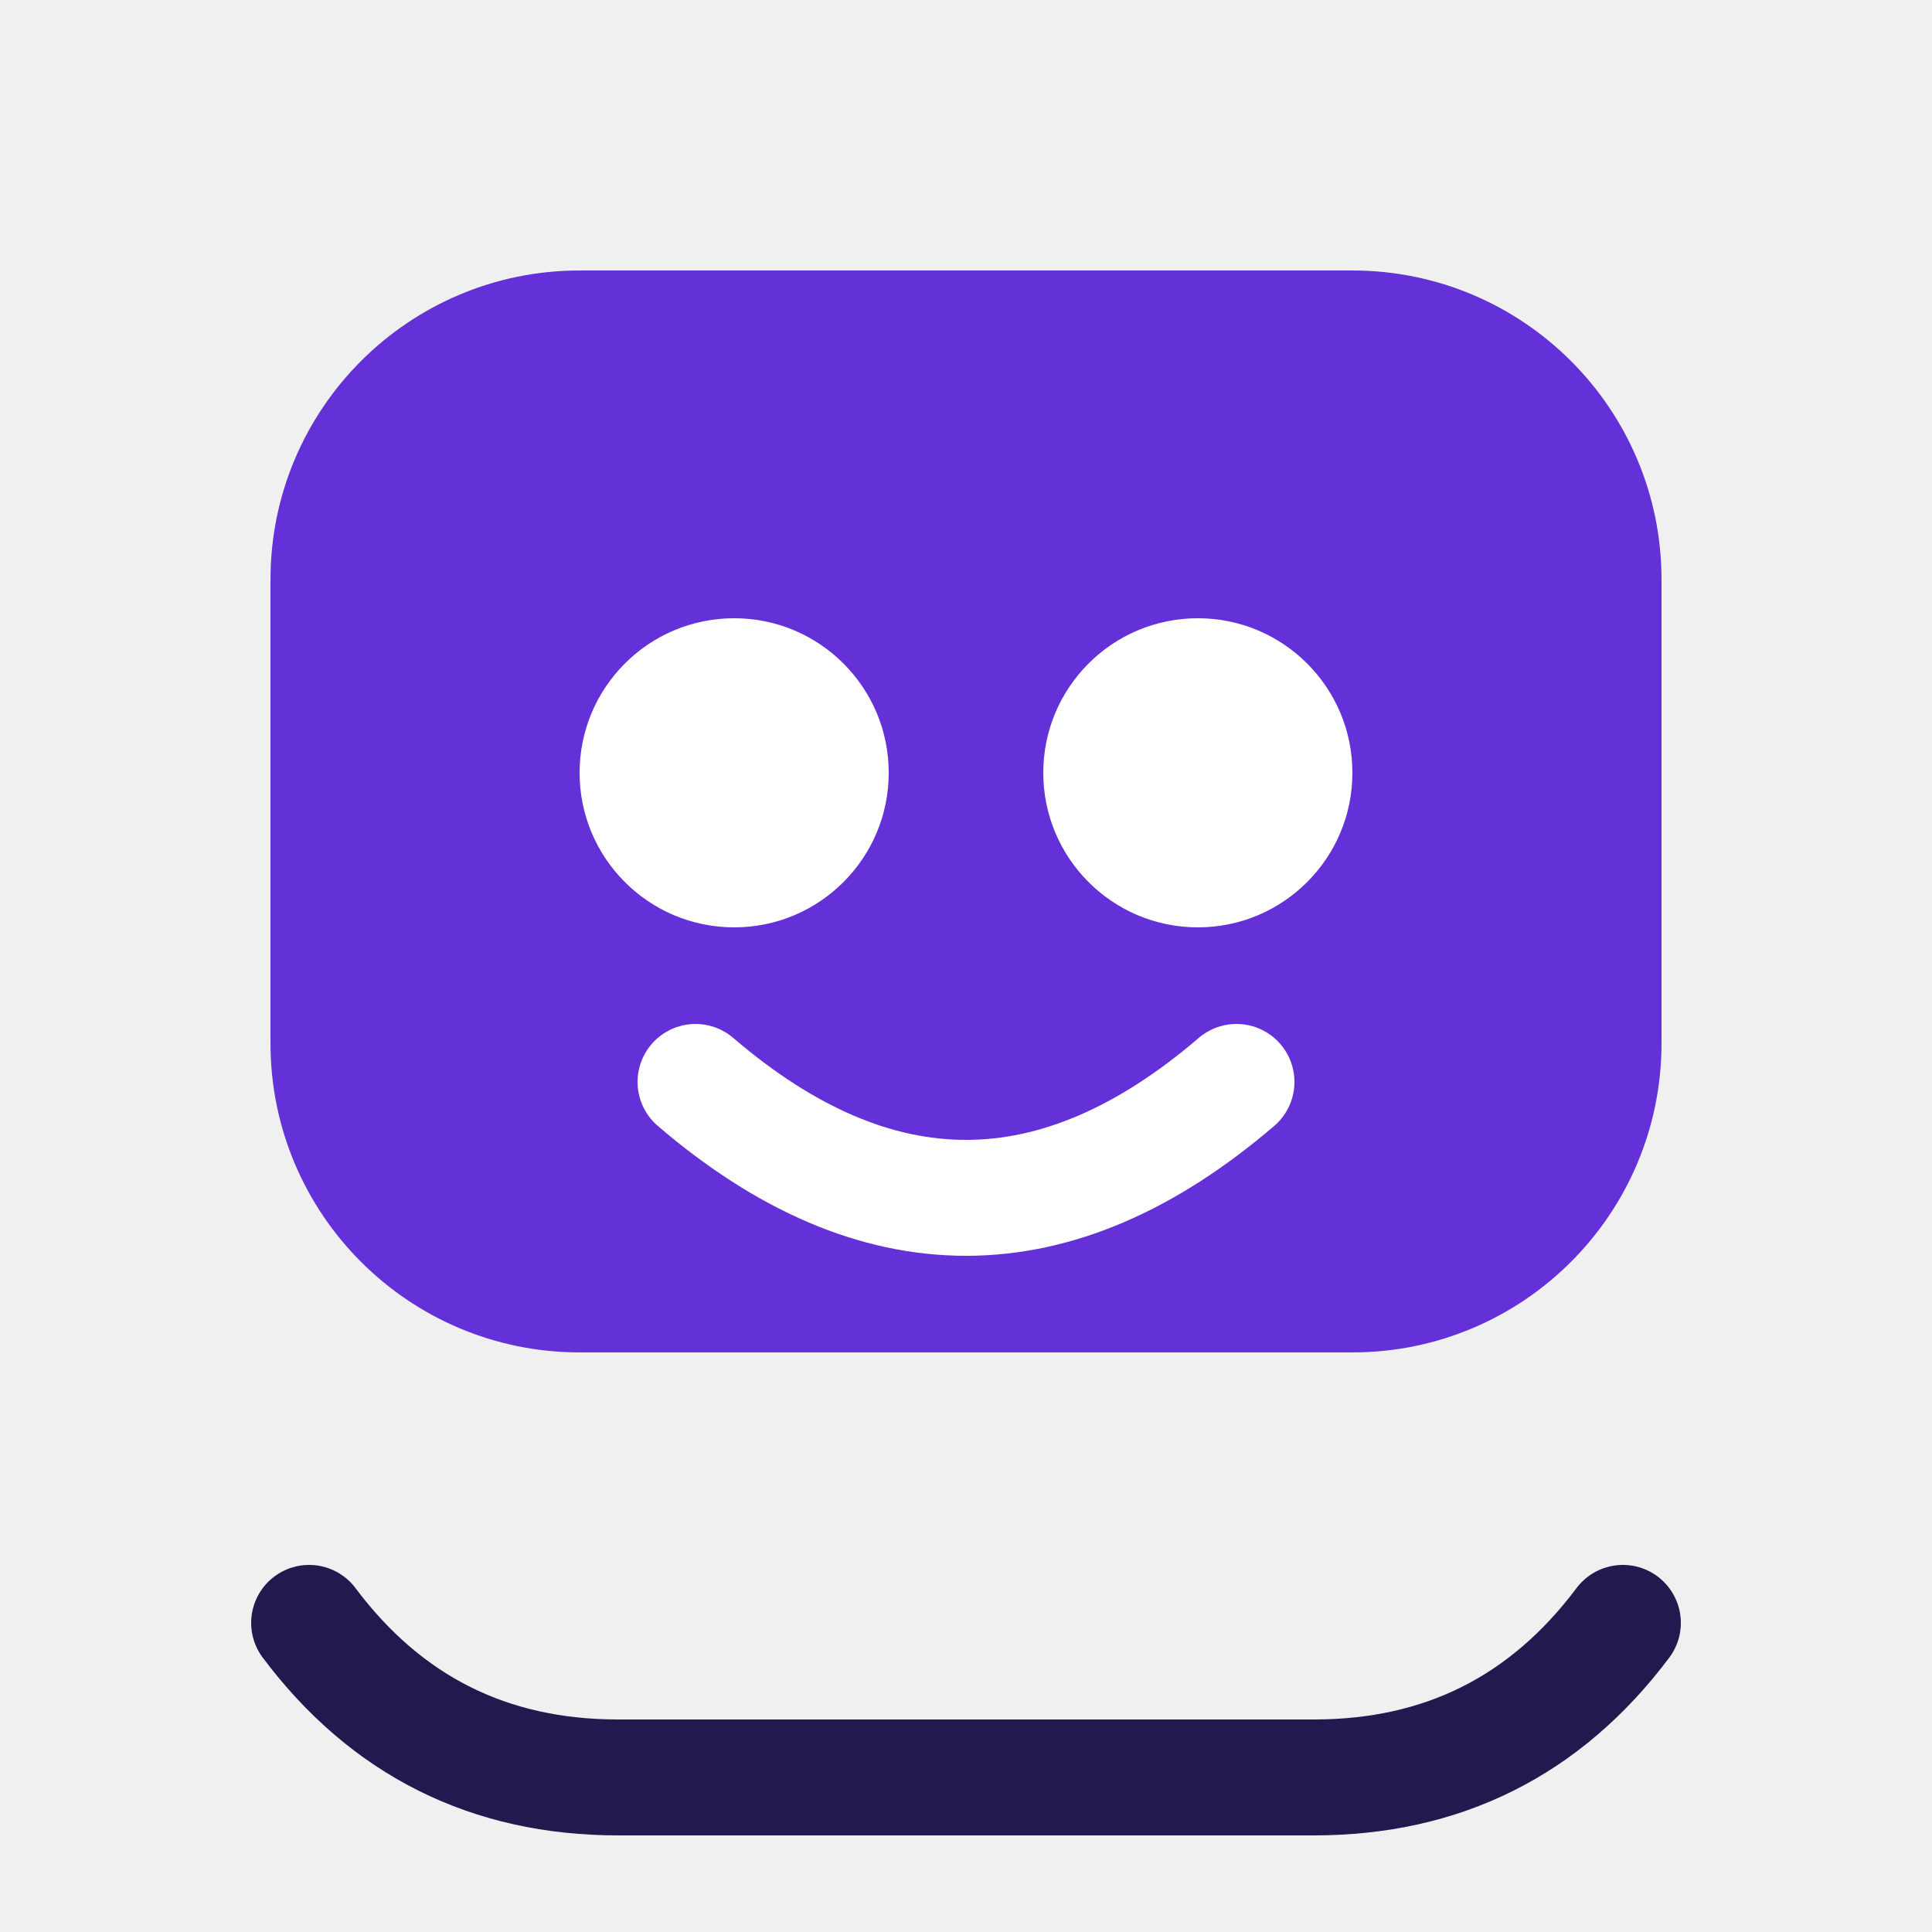
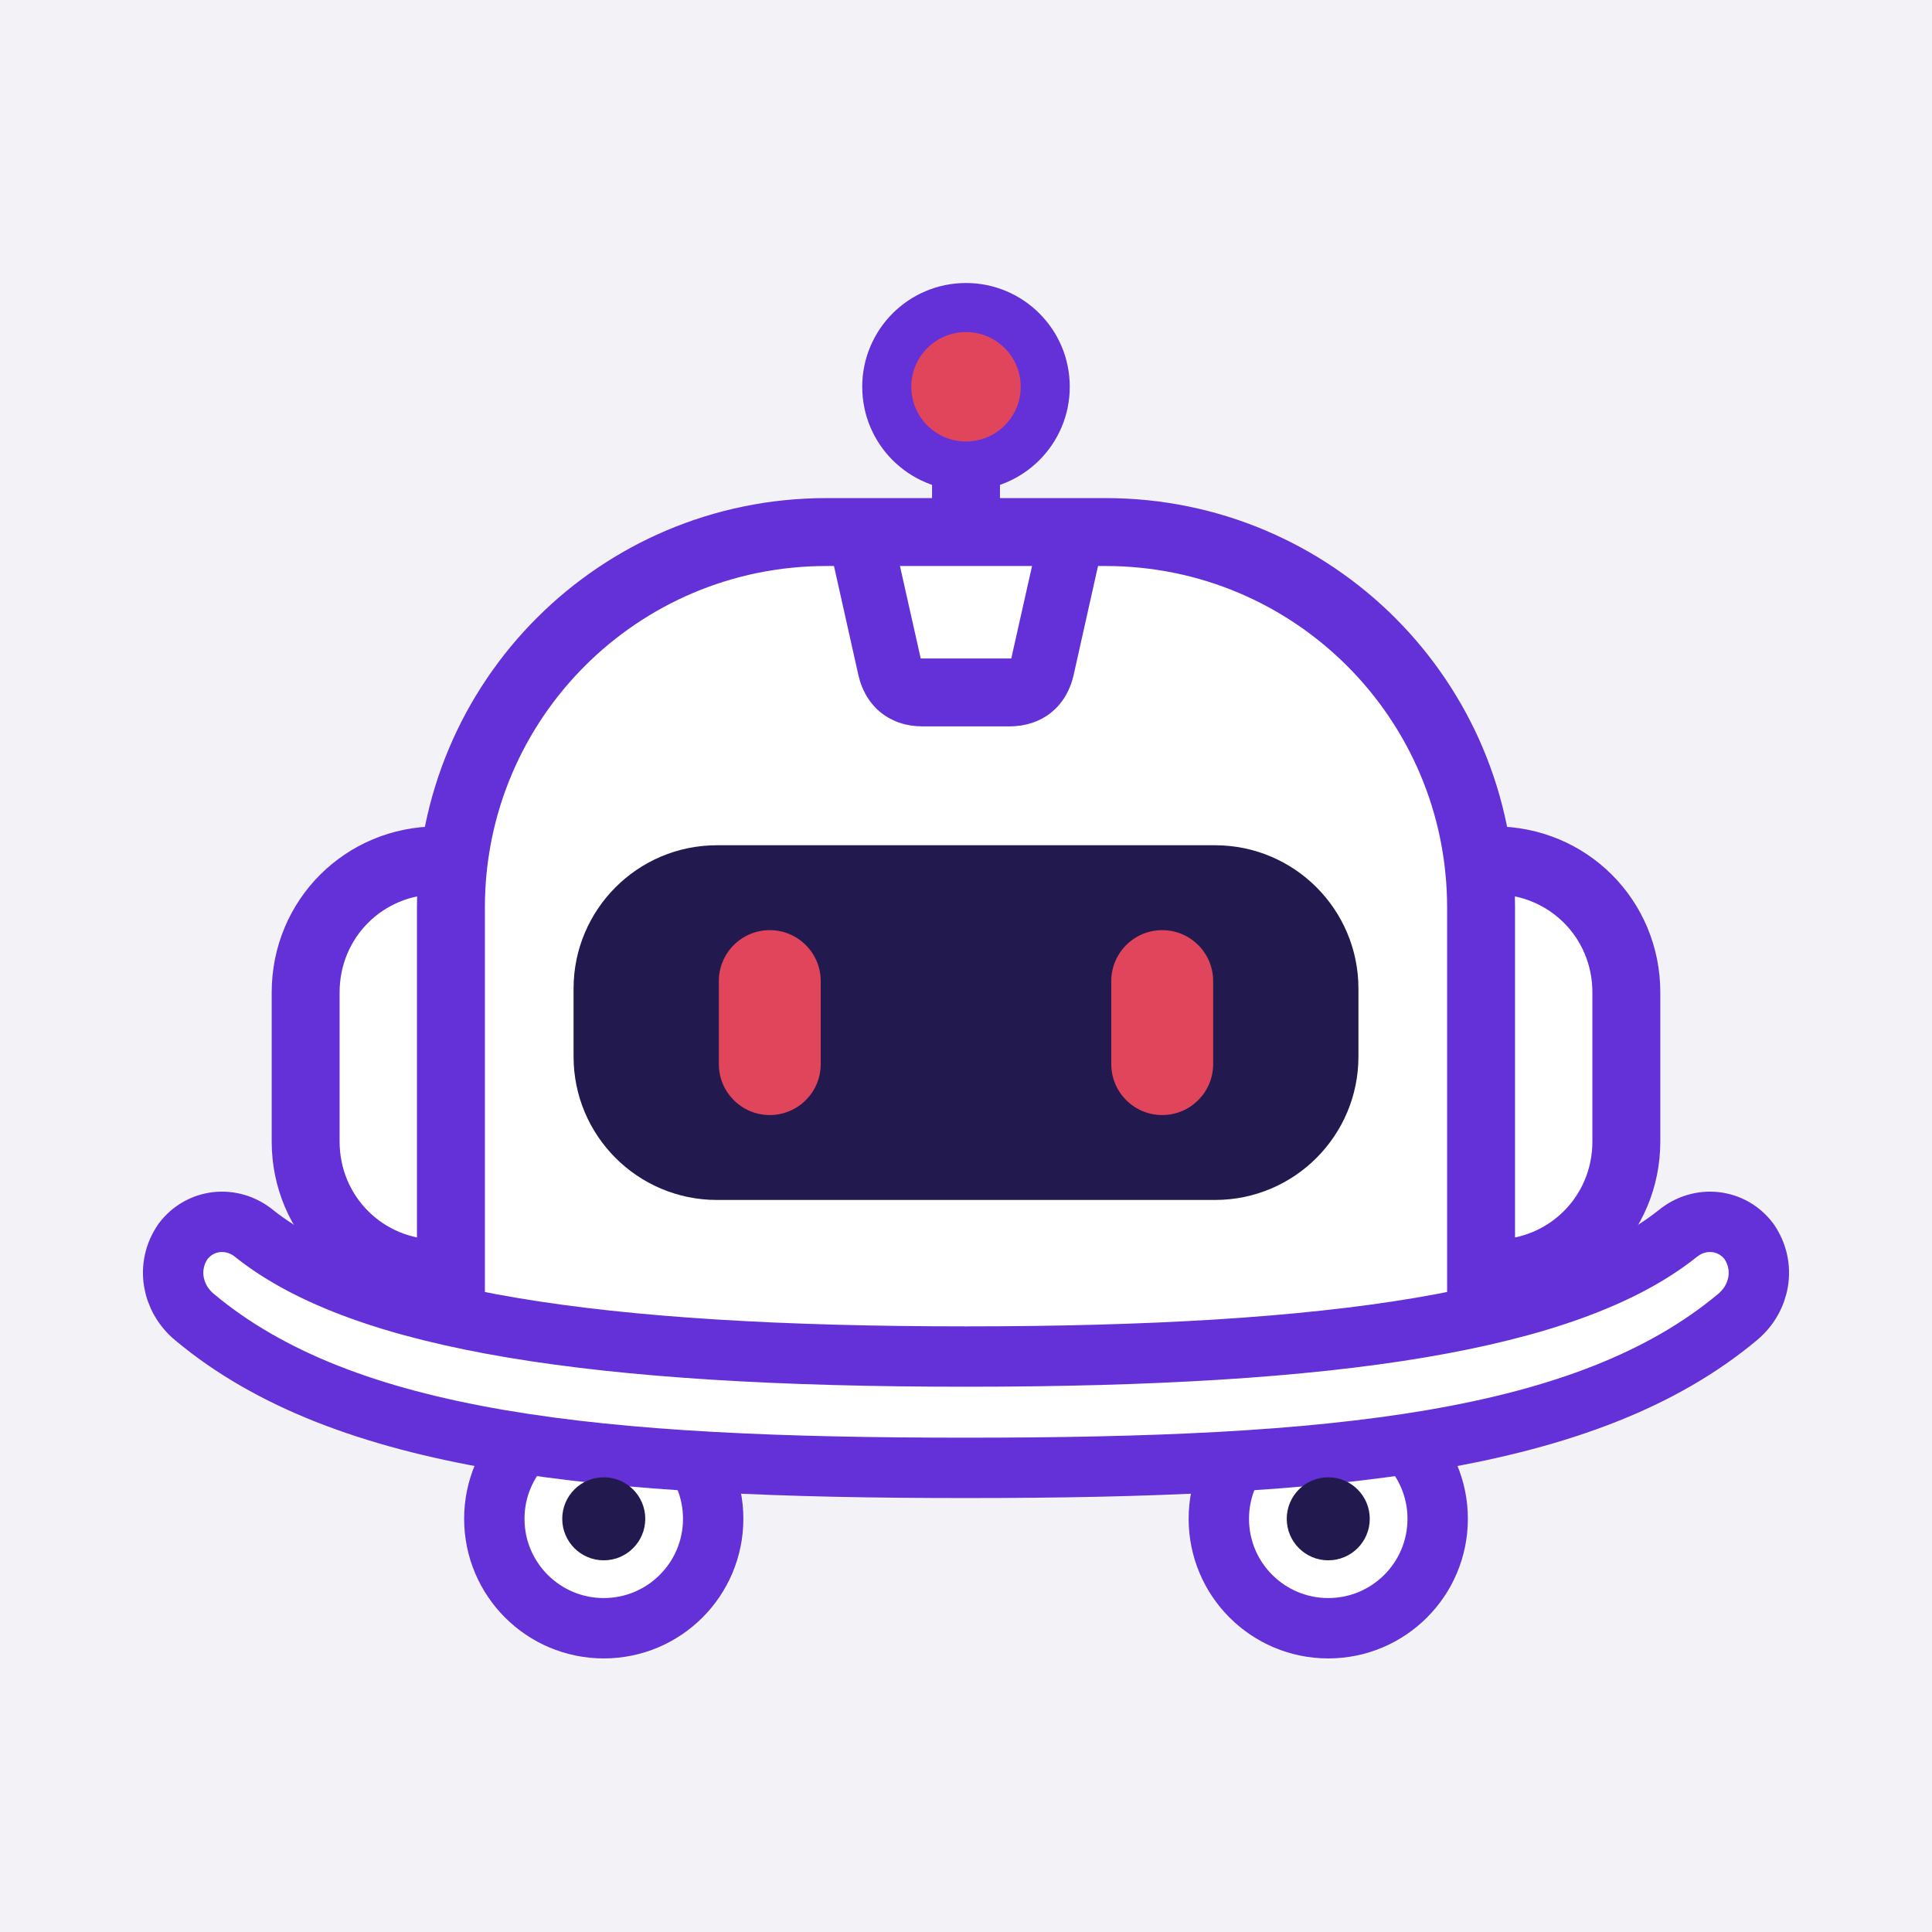
- <svg xmlns="http://www.w3.org/2000/svg" viewBox="0 0 100 100">
-   <rect x="14" y="14" width="72" height="56" rx="16" fill="#6431d8" />
-   <circle cx="38" cy="40" r="8" fill="#fff" />
-   <circle cx="62" cy="40" r="8" fill="#fff" />
-   <path d="M36 56 q14 12 28 0" stroke="#fff" stroke-width="6" fill="none" stroke-linecap="round" />
-   <path d="M16 84 q6 8 16 8 h36 q10 0 16 -8" stroke="#221a4e" stroke-width="6" fill="none" stroke-linecap="round" />
+ <svg xmlns="http://www.w3.org/2000/svg" viewBox="0 0 1024 1024" role="img" aria-label="Skate Robot">
+   <rect width="1024" height="1024" fill="#f3f2f6" />
+   <path d="M512 300V255" fill="none" stroke="#6431d8" stroke-width="36" />
+   <circle cx="512" cy="205" r="55" fill="#6431d8" />
+   <circle cx="512" cy="205" r="29" fill="#e0455c" />
+   <path d="M244 456h-12c-39 0-70 31-70 70v79c0 39 31 70 70 70h12zM780 456h12c39 0 70 31 70 70v79c0 39-31 70-70 70h-12z" fill="#fff" stroke="#6431d8" stroke-width="36" stroke-linejoin="round" />
+   <path d="M239 740V481c0-110 89-199 199-199h148c110 0 199 89 199 199v259c-73 19-164 30-273 30s-200-11-273-30z" fill="#fff" stroke="#6431d8" stroke-width="36" stroke-linejoin="round" />
+   <path d="M438 282h148l-17 76c-4 17-17 27-34 27h-46c-17 0-30-10-34-27z" fill="#6431d8" />
+   <path d="M477 300h70l-11 49h-48z" fill="#fff" />
+   <rect x="304" y="448" width="416" height="188" rx="76" fill="#221a4e" />
+   <rect x="381" y="493" width="54" height="98" rx="27" fill="#e0455c" />
+   <rect x="589" y="493" width="54" height="98" rx="27" fill="#e0455c" />
+   <circle cx="320" cy="805" r="58" fill="#fff" stroke="#6431d8" stroke-width="32" />
+   <circle cx="704" cy="805" r="58" fill="#fff" stroke="#6431d8" stroke-width="32" />
+   <path d="M135 654c58 46 181 65 377 65s319-19 377-65c12-10 29-8 38 4 9 13 6 30-6 40-80 67-215 80-409 80s-329-13-409-80c-12-10-15-27-6-40 9-12 26-14 38-4z" fill="#fff" stroke="#6431d8" stroke-width="32" stroke-linejoin="round" />
+   <circle cx="320" cy="805" r="22" fill="#221a4e" />
+   <circle cx="704" cy="805" r="22" fill="#221a4e" />
</svg>
